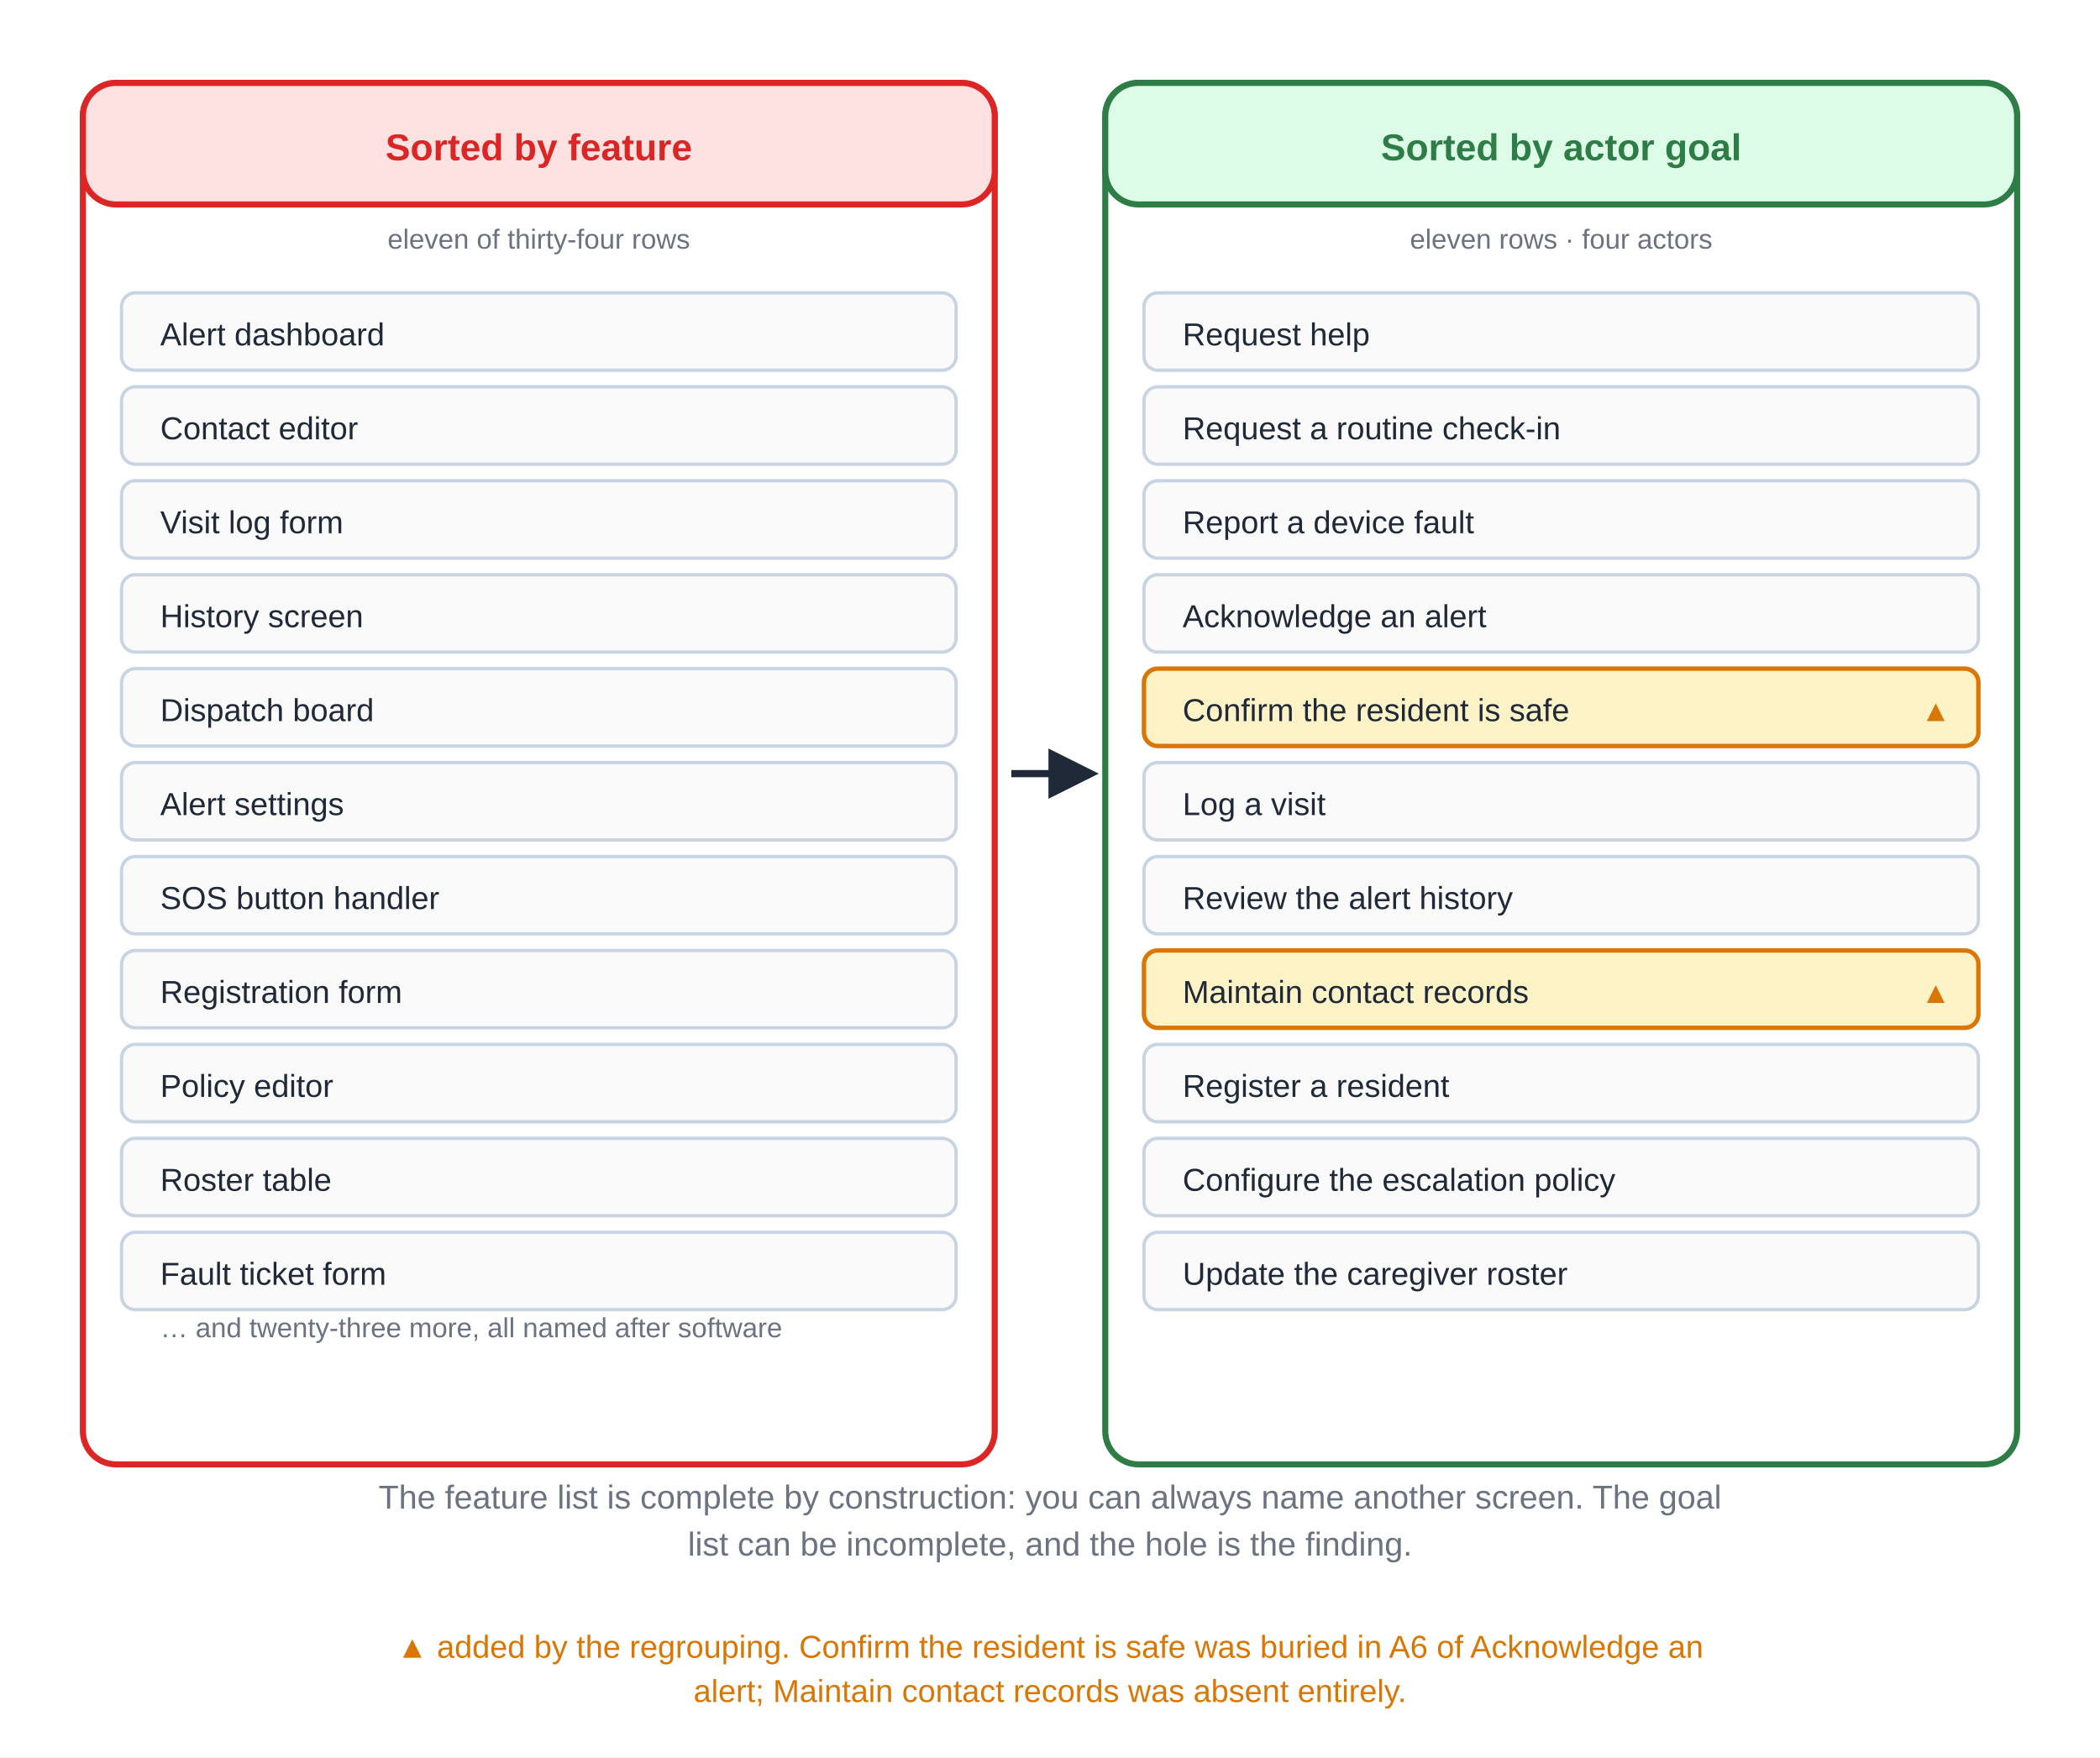
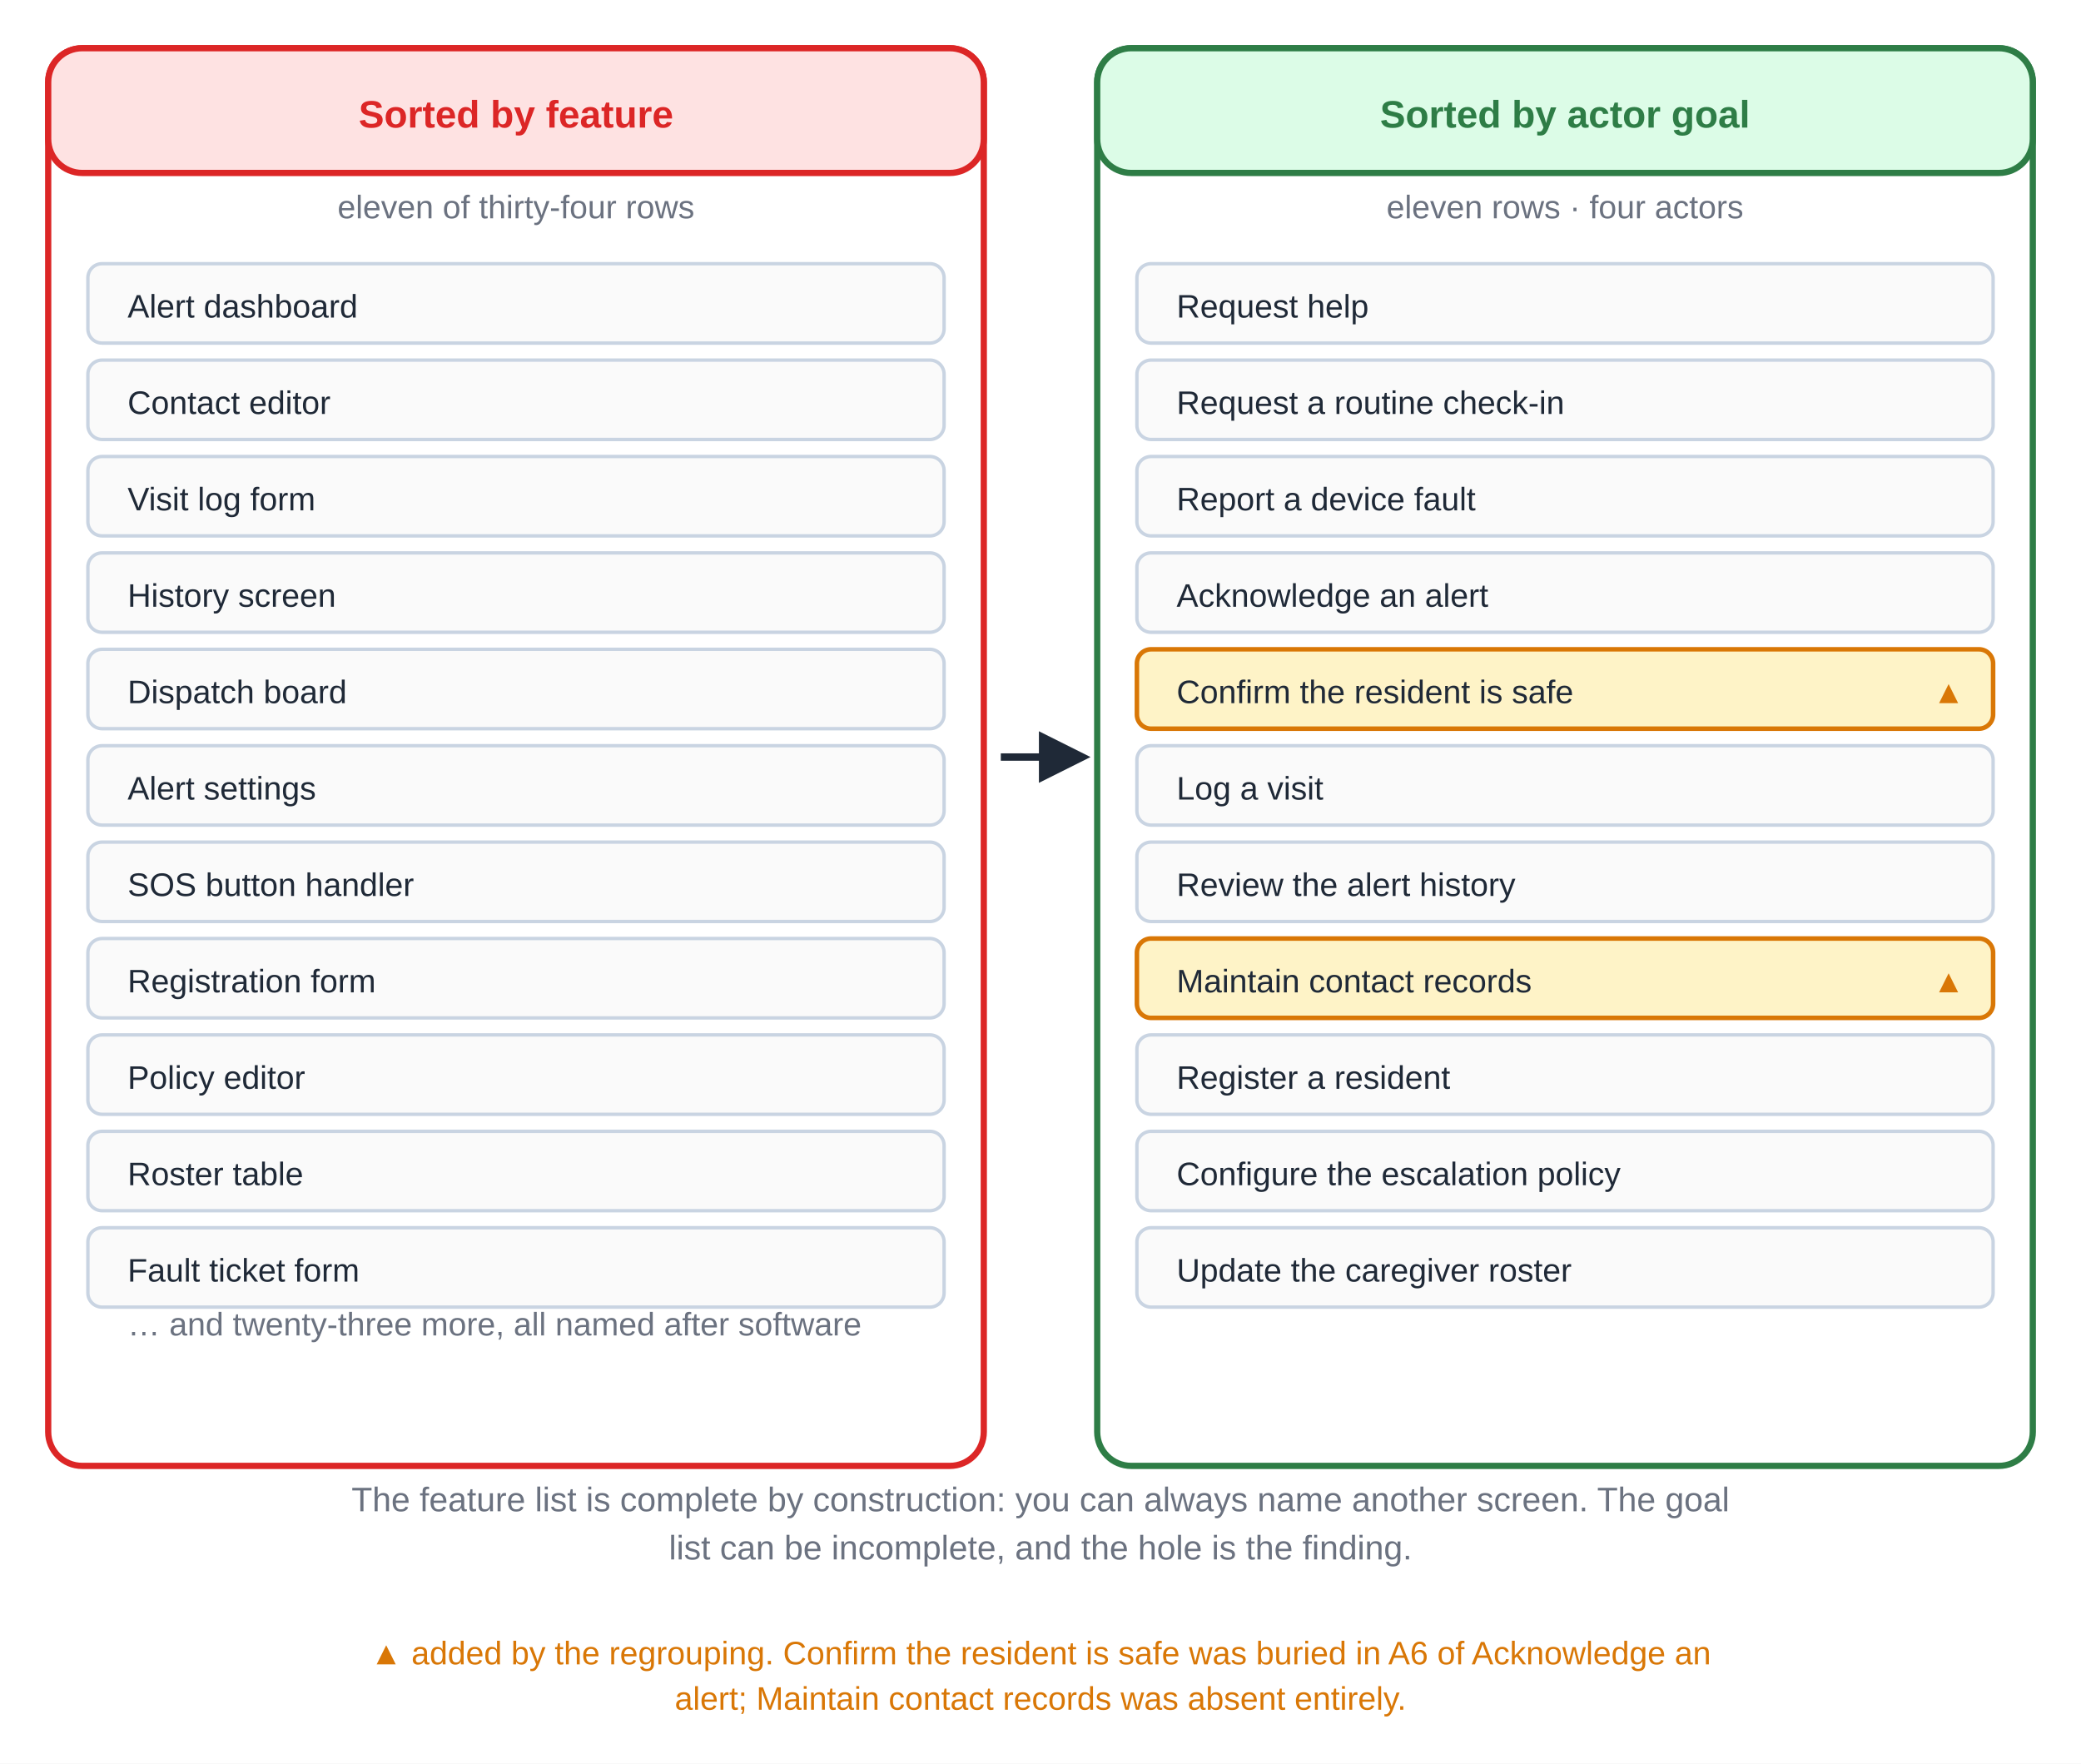
- <svg xmlns="http://www.w3.org/2000/svg" viewBox="0 0 760 636" font-family="Arial">
+ <svg xmlns="http://www.w3.org/2000/svg" viewBox="13 13 734 622" font-family="Arial">
  <defs>
    <marker id="arrB" viewBox="0 0 10 10" refX="8" refY="5" markerWidth="7" markerHeight="7" orient="auto-start-reverse">
      <path d="M0,0 L10,5 L0,10 z" fill="#2563EB" />
    </marker>
    <marker id="arrG" viewBox="0 0 10 10" refX="8" refY="5" markerWidth="7" markerHeight="7" orient="auto-start-reverse">
      <path d="M0,0 L10,5 L0,10 z" fill="#6B7280" />
    </marker>
    <marker id="arrV" viewBox="0 0 10 10" refX="8" refY="5" markerWidth="7" markerHeight="7" orient="auto-start-reverse">
      <path d="M0,0 L10,5 L0,10 z" fill="#6D3FA8" />
    </marker>
    <marker id="arrR" viewBox="0 0 10 10" refX="8" refY="5" markerWidth="7" markerHeight="7" orient="auto-start-reverse">
      <path d="M0,0 L10,5 L0,10 z" fill="#DC2626" />
    </marker>
    <marker id="arrT" viewBox="0 0 10 10" refX="8" refY="5" markerWidth="7" markerHeight="7" orient="auto-start-reverse">
      <path d="M0,0 L10,5 L0,10 z" fill="#0D9488" />
    </marker>
    <marker id="arrK" viewBox="0 0 10 10" refX="8" refY="5" markerWidth="7" markerHeight="7" orient="auto-start-reverse">
      <path d="M0,0 L10,5 L0,10 z" fill="#1F2937" />
    </marker>
    <marker id="arrA" viewBox="0 0 10 10" refX="8" refY="5" markerWidth="7" markerHeight="7" orient="auto-start-reverse">
      <path d="M0,0 L10,5 L0,10 z" fill="#D97706" />
    </marker>
    <marker id="arrGr" viewBox="0 0 10 10" refX="8" refY="5" markerWidth="7" markerHeight="7" orient="auto-start-reverse">
      <path d="M0,0 L10,5 L0,10 z" fill="#2E7D46" />
    </marker>
  </defs>
-   <rect x="0" y="0" width="760" height="636" fill="#FFFFFF" />
+   <rect x="13" y="13" width="734" height="622" fill="#FFFFFF" />
  <rect x="30" y="30" width="330" height="500" rx="12" fill="#FFFFFF" stroke="#DC2626" stroke-width="2.2" />
  <rect x="30" y="30" width="330" height="44" rx="12" fill="#FEE2E2" stroke="#DC2626" stroke-width="2.2" />
  <text x="195" y="58" text-anchor="middle" font-size="13.5" fill="#DC2626" font-weight="bold" font-style="normal">Sorted by feature</text>
-   <text x="195" y="90" text-anchor="middle" font-size="10" fill="#6B7280" font-weight="normal" font-style="normal">eleven of thirty-four rows</text>
+   <text x="195" y="90" text-anchor="middle" font-size="11.5" fill="#6B7280" font-weight="normal" font-style="normal">eleven of thirty-four rows</text>
  <rect x="44" y="106" width="302" height="28" rx="5" fill="#FAFAFA" stroke="#C9D4E2" stroke-width="1.2" />
  <text x="58" y="125" text-anchor="start" font-size="11.5" fill="#1F2937" font-weight="normal" font-style="normal">Alert dashboard</text>
  <rect x="44" y="140" width="302" height="28" rx="5" fill="#FAFAFA" stroke="#C9D4E2" stroke-width="1.2" />
  <text x="58" y="159" text-anchor="start" font-size="11.5" fill="#1F2937" font-weight="normal" font-style="normal">Contact editor</text>
  <rect x="44" y="174" width="302" height="28" rx="5" fill="#FAFAFA" stroke="#C9D4E2" stroke-width="1.2" />
  <text x="58" y="193" text-anchor="start" font-size="11.5" fill="#1F2937" font-weight="normal" font-style="normal">Visit log form</text>
  <rect x="44" y="208" width="302" height="28" rx="5" fill="#FAFAFA" stroke="#C9D4E2" stroke-width="1.2" />
  <text x="58" y="227" text-anchor="start" font-size="11.5" fill="#1F2937" font-weight="normal" font-style="normal">History screen</text>
  <rect x="44" y="242" width="302" height="28" rx="5" fill="#FAFAFA" stroke="#C9D4E2" stroke-width="1.2" />
  <text x="58" y="261" text-anchor="start" font-size="11.5" fill="#1F2937" font-weight="normal" font-style="normal">Dispatch board</text>
  <rect x="44" y="276" width="302" height="28" rx="5" fill="#FAFAFA" stroke="#C9D4E2" stroke-width="1.2" />
  <text x="58" y="295" text-anchor="start" font-size="11.5" fill="#1F2937" font-weight="normal" font-style="normal">Alert settings</text>
  <rect x="44" y="310" width="302" height="28" rx="5" fill="#FAFAFA" stroke="#C9D4E2" stroke-width="1.2" />
  <text x="58" y="329" text-anchor="start" font-size="11.5" fill="#1F2937" font-weight="normal" font-style="normal">SOS button handler</text>
  <rect x="44" y="344" width="302" height="28" rx="5" fill="#FAFAFA" stroke="#C9D4E2" stroke-width="1.2" />
  <text x="58" y="363" text-anchor="start" font-size="11.5" fill="#1F2937" font-weight="normal" font-style="normal">Registration form</text>
  <rect x="44" y="378" width="302" height="28" rx="5" fill="#FAFAFA" stroke="#C9D4E2" stroke-width="1.2" />
  <text x="58" y="397" text-anchor="start" font-size="11.5" fill="#1F2937" font-weight="normal" font-style="normal">Policy editor</text>
  <rect x="44" y="412" width="302" height="28" rx="5" fill="#FAFAFA" stroke="#C9D4E2" stroke-width="1.2" />
  <text x="58" y="431" text-anchor="start" font-size="11.5" fill="#1F2937" font-weight="normal" font-style="normal">Roster table</text>
  <rect x="44" y="446" width="302" height="28" rx="5" fill="#FAFAFA" stroke="#C9D4E2" stroke-width="1.2" />
  <text x="58" y="465" text-anchor="start" font-size="11.5" fill="#1F2937" font-weight="normal" font-style="normal">Fault ticket form</text>
-   <text x="58" y="484" text-anchor="start" font-size="10" fill="#6B7280" font-weight="normal" font-style="normal">… and twenty-three more, all named after software</text>
+   <text x="58" y="484" text-anchor="start" font-size="11.5" fill="#6B7280" font-weight="normal" font-style="normal">… and twenty-three more, all named after software</text>
  <rect x="400" y="30" width="330" height="500" rx="12" fill="#FFFFFF" stroke="#2E7D46" stroke-width="2.2" />
  <rect x="400" y="30" width="330" height="44" rx="12" fill="#DCFCE7" stroke="#2E7D46" stroke-width="2.2" />
  <text x="565" y="58" text-anchor="middle" font-size="13.5" fill="#2E7D46" font-weight="bold" font-style="normal">Sorted by actor goal</text>
-   <text x="565" y="90" text-anchor="middle" font-size="10" fill="#6B7280" font-weight="normal" font-style="normal">eleven rows · four actors</text>
+   <text x="565" y="90" text-anchor="middle" font-size="11.5" fill="#6B7280" font-weight="normal" font-style="normal">eleven rows · four actors</text>
  <rect x="414" y="106" width="302" height="28" rx="5" fill="#FAFAFA" stroke="#C9D4E2" stroke-width="1.2" />
  <text x="428" y="125" text-anchor="start" font-size="11.5" fill="#1F2937" font-weight="normal" font-style="normal">Request help</text>
  <rect x="414" y="140" width="302" height="28" rx="5" fill="#FAFAFA" stroke="#C9D4E2" stroke-width="1.2" />
  <text x="428" y="159" text-anchor="start" font-size="11.5" fill="#1F2937" font-weight="normal" font-style="normal">Request a routine check-in</text>
  <rect x="414" y="174" width="302" height="28" rx="5" fill="#FAFAFA" stroke="#C9D4E2" stroke-width="1.2" />
  <text x="428" y="193" text-anchor="start" font-size="11.5" fill="#1F2937" font-weight="normal" font-style="normal">Report a device fault</text>
  <rect x="414" y="208" width="302" height="28" rx="5" fill="#FAFAFA" stroke="#C9D4E2" stroke-width="1.2" />
  <text x="428" y="227" text-anchor="start" font-size="11.5" fill="#1F2937" font-weight="normal" font-style="normal">Acknowledge an alert</text>
  <rect x="414" y="242" width="302" height="28" rx="5" fill="#FEF3C7" stroke="#D97706" stroke-width="1.6" />
  <text x="428" y="261" text-anchor="start" font-size="11.5" fill="#1F2937" font-weight="normal" font-style="normal">Confirm the resident is safe</text>
-   <text x="706" y="261" text-anchor="end" font-size="11" fill="#D97706" font-weight="normal" font-style="normal">▲</text>
+   <text x="706" y="261" text-anchor="end" font-size="11.5" fill="#D97706" font-weight="normal" font-style="normal">▲</text>
  <rect x="414" y="276" width="302" height="28" rx="5" fill="#FAFAFA" stroke="#C9D4E2" stroke-width="1.2" />
  <text x="428" y="295" text-anchor="start" font-size="11.5" fill="#1F2937" font-weight="normal" font-style="normal">Log a visit</text>
  <rect x="414" y="310" width="302" height="28" rx="5" fill="#FAFAFA" stroke="#C9D4E2" stroke-width="1.2" />
  <text x="428" y="329" text-anchor="start" font-size="11.5" fill="#1F2937" font-weight="normal" font-style="normal">Review the alert history</text>
  <rect x="414" y="344" width="302" height="28" rx="5" fill="#FEF3C7" stroke="#D97706" stroke-width="1.6" />
  <text x="428" y="363" text-anchor="start" font-size="11.5" fill="#1F2937" font-weight="normal" font-style="normal">Maintain contact records</text>
-   <text x="706" y="363" text-anchor="end" font-size="11" fill="#D97706" font-weight="normal" font-style="normal">▲</text>
+   <text x="706" y="363" text-anchor="end" font-size="11.5" fill="#D97706" font-weight="normal" font-style="normal">▲</text>
  <rect x="414" y="378" width="302" height="28" rx="5" fill="#FAFAFA" stroke="#C9D4E2" stroke-width="1.2" />
  <text x="428" y="397" text-anchor="start" font-size="11.5" fill="#1F2937" font-weight="normal" font-style="normal">Register a resident</text>
  <rect x="414" y="412" width="302" height="28" rx="5" fill="#FAFAFA" stroke="#C9D4E2" stroke-width="1.2" />
  <text x="428" y="431" text-anchor="start" font-size="11.5" fill="#1F2937" font-weight="normal" font-style="normal">Configure the escalation policy</text>
  <rect x="414" y="446" width="302" height="28" rx="5" fill="#FAFAFA" stroke="#C9D4E2" stroke-width="1.2" />
  <text x="428" y="465" text-anchor="start" font-size="11.5" fill="#1F2937" font-weight="normal" font-style="normal">Update the caregiver roster</text>
  <line x1="366" y1="280" x2="394" y2="280" stroke="#1F2937" stroke-width="2.6" marker-end="url(#arrK)" />
  <text x="380" y="546" text-anchor="middle" font-size="12" fill="#6B7280" font-weight="normal" font-style="normal">The feature list is complete by construction: you can always name another screen. The goal</text>
  <text x="380" y="563" text-anchor="middle" font-size="12" fill="#6B7280" font-weight="normal" font-style="normal">list can be incomplete, and the hole is the finding.</text>
  <text x="380" y="600" text-anchor="middle" font-size="11.5" fill="#D97706" font-weight="normal" font-style="normal">▲ added by the regrouping. Confirm the resident is safe was buried in A6 of Acknowledge an</text>
  <text x="380" y="616" text-anchor="middle" font-size="11.5" fill="#D97706" font-weight="normal" font-style="normal">alert; Maintain contact records was absent entirely.</text>
</svg>
